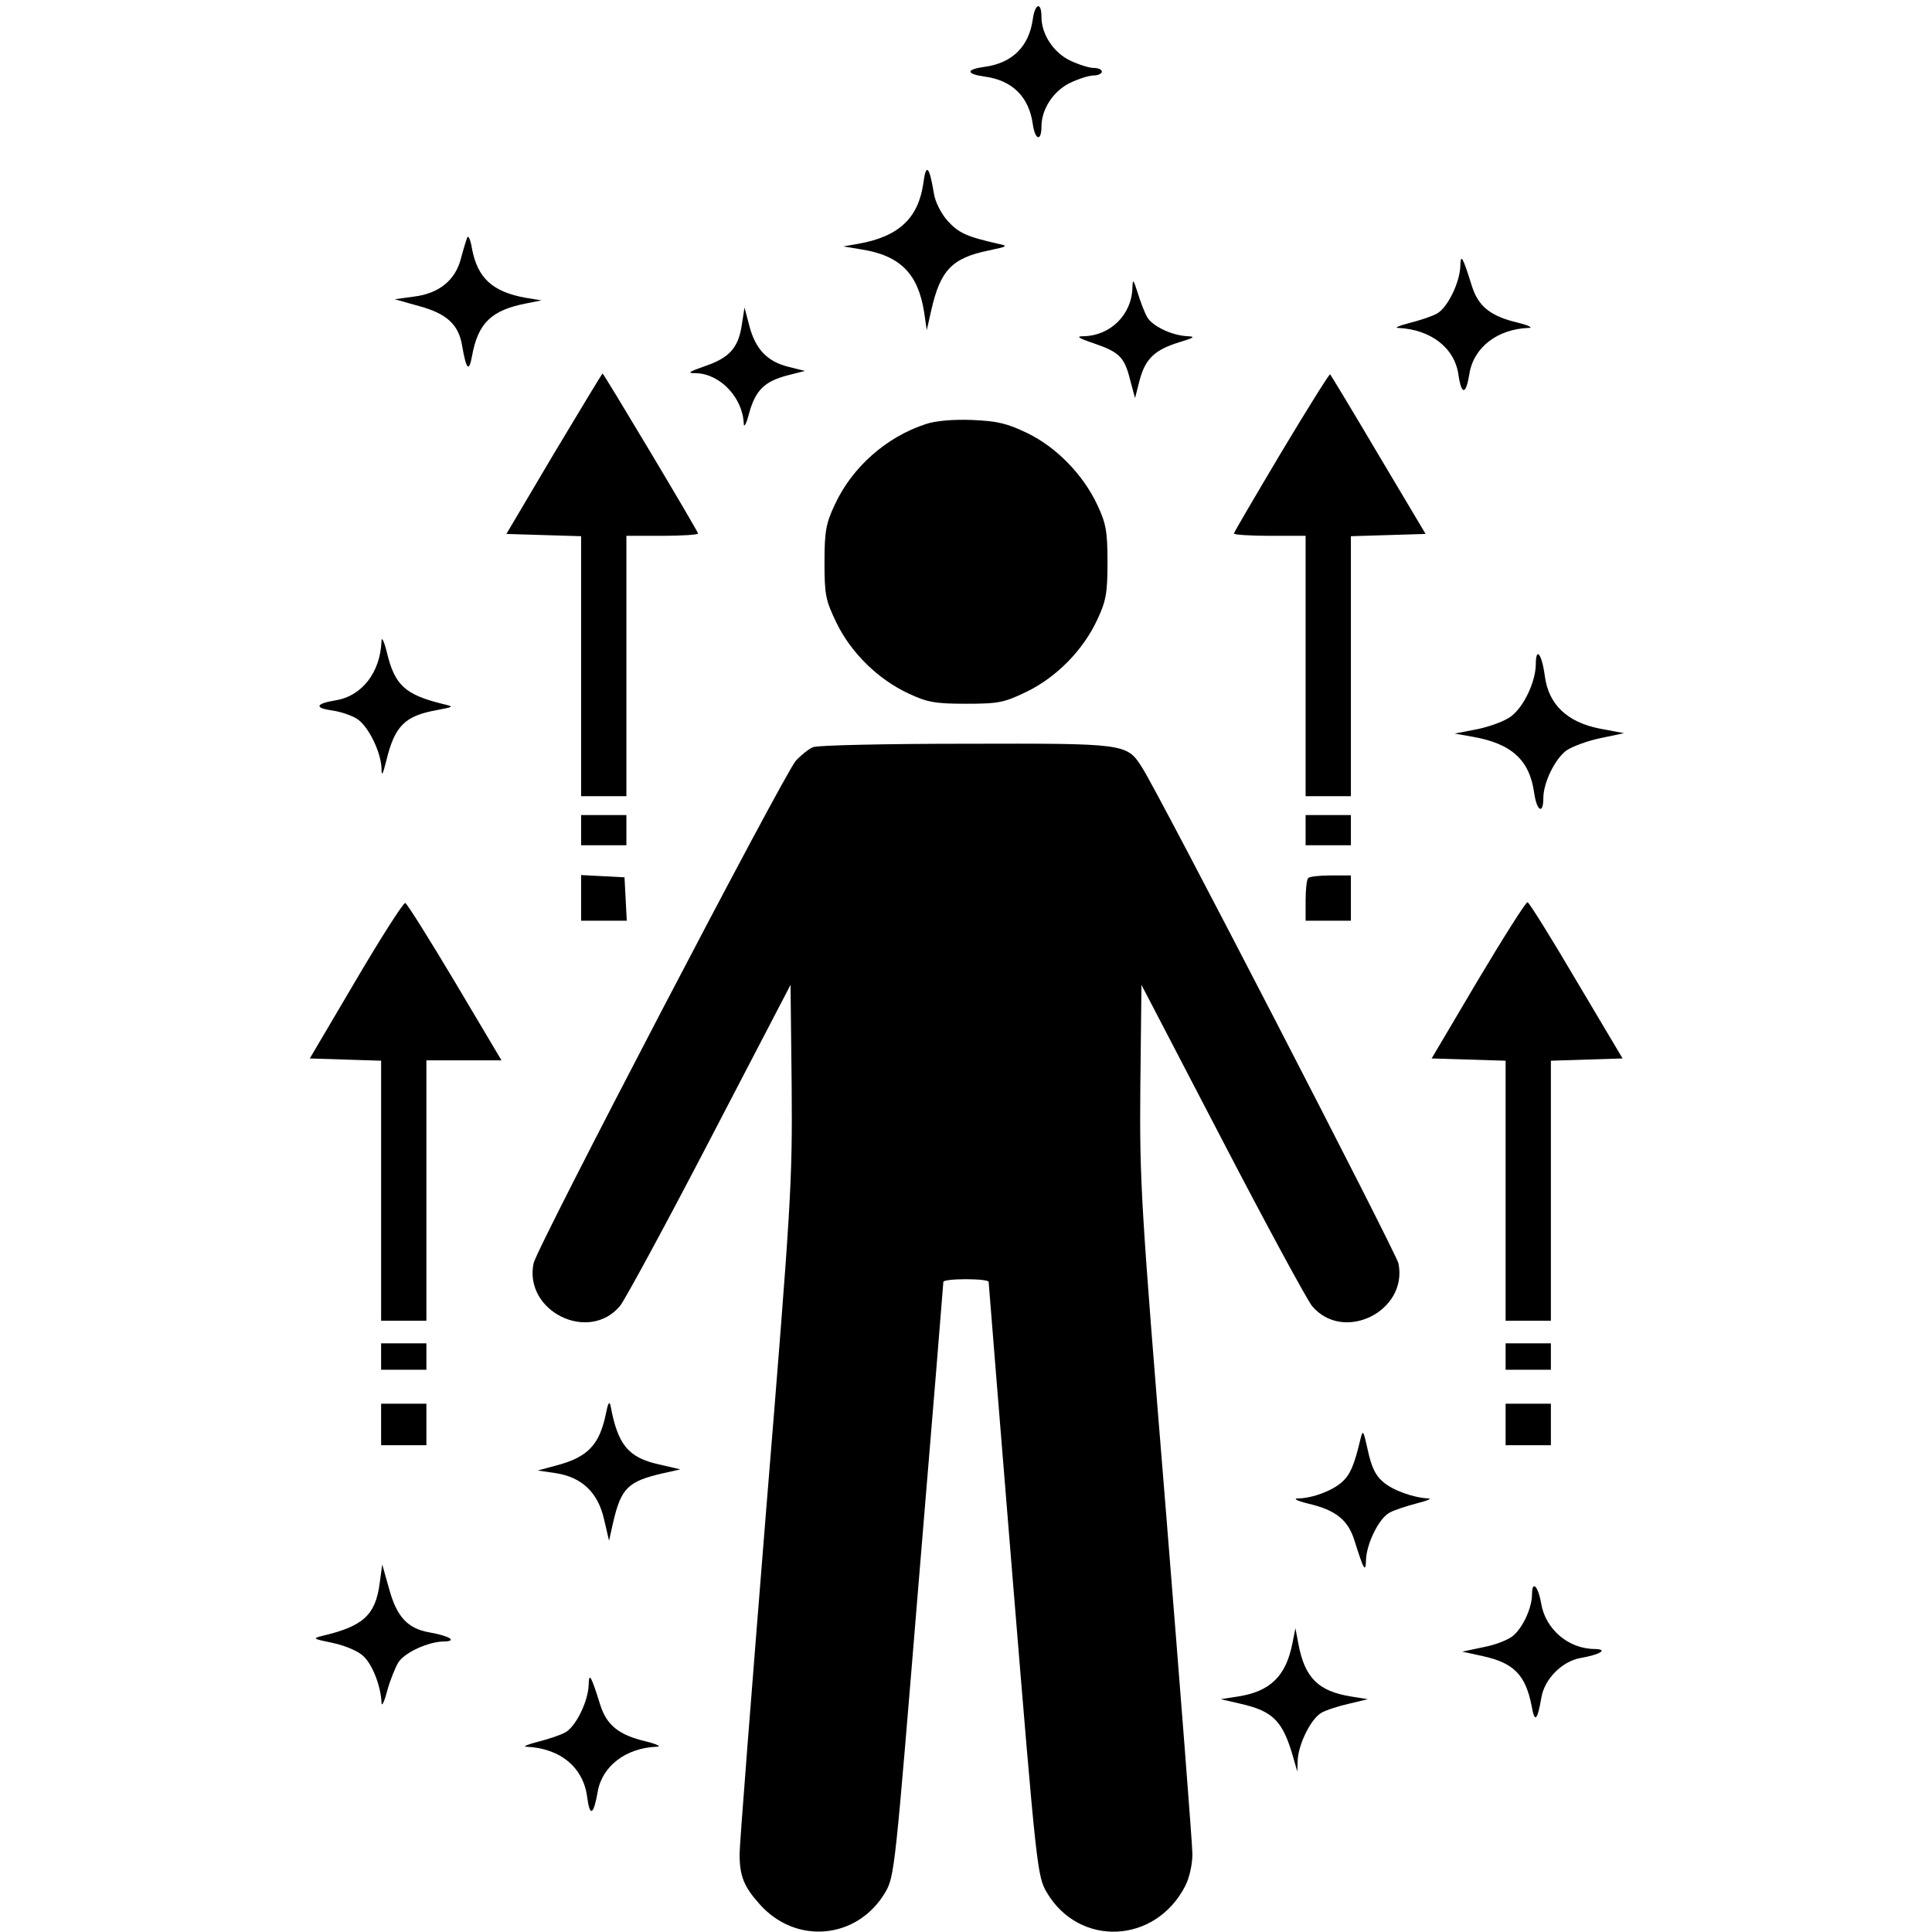
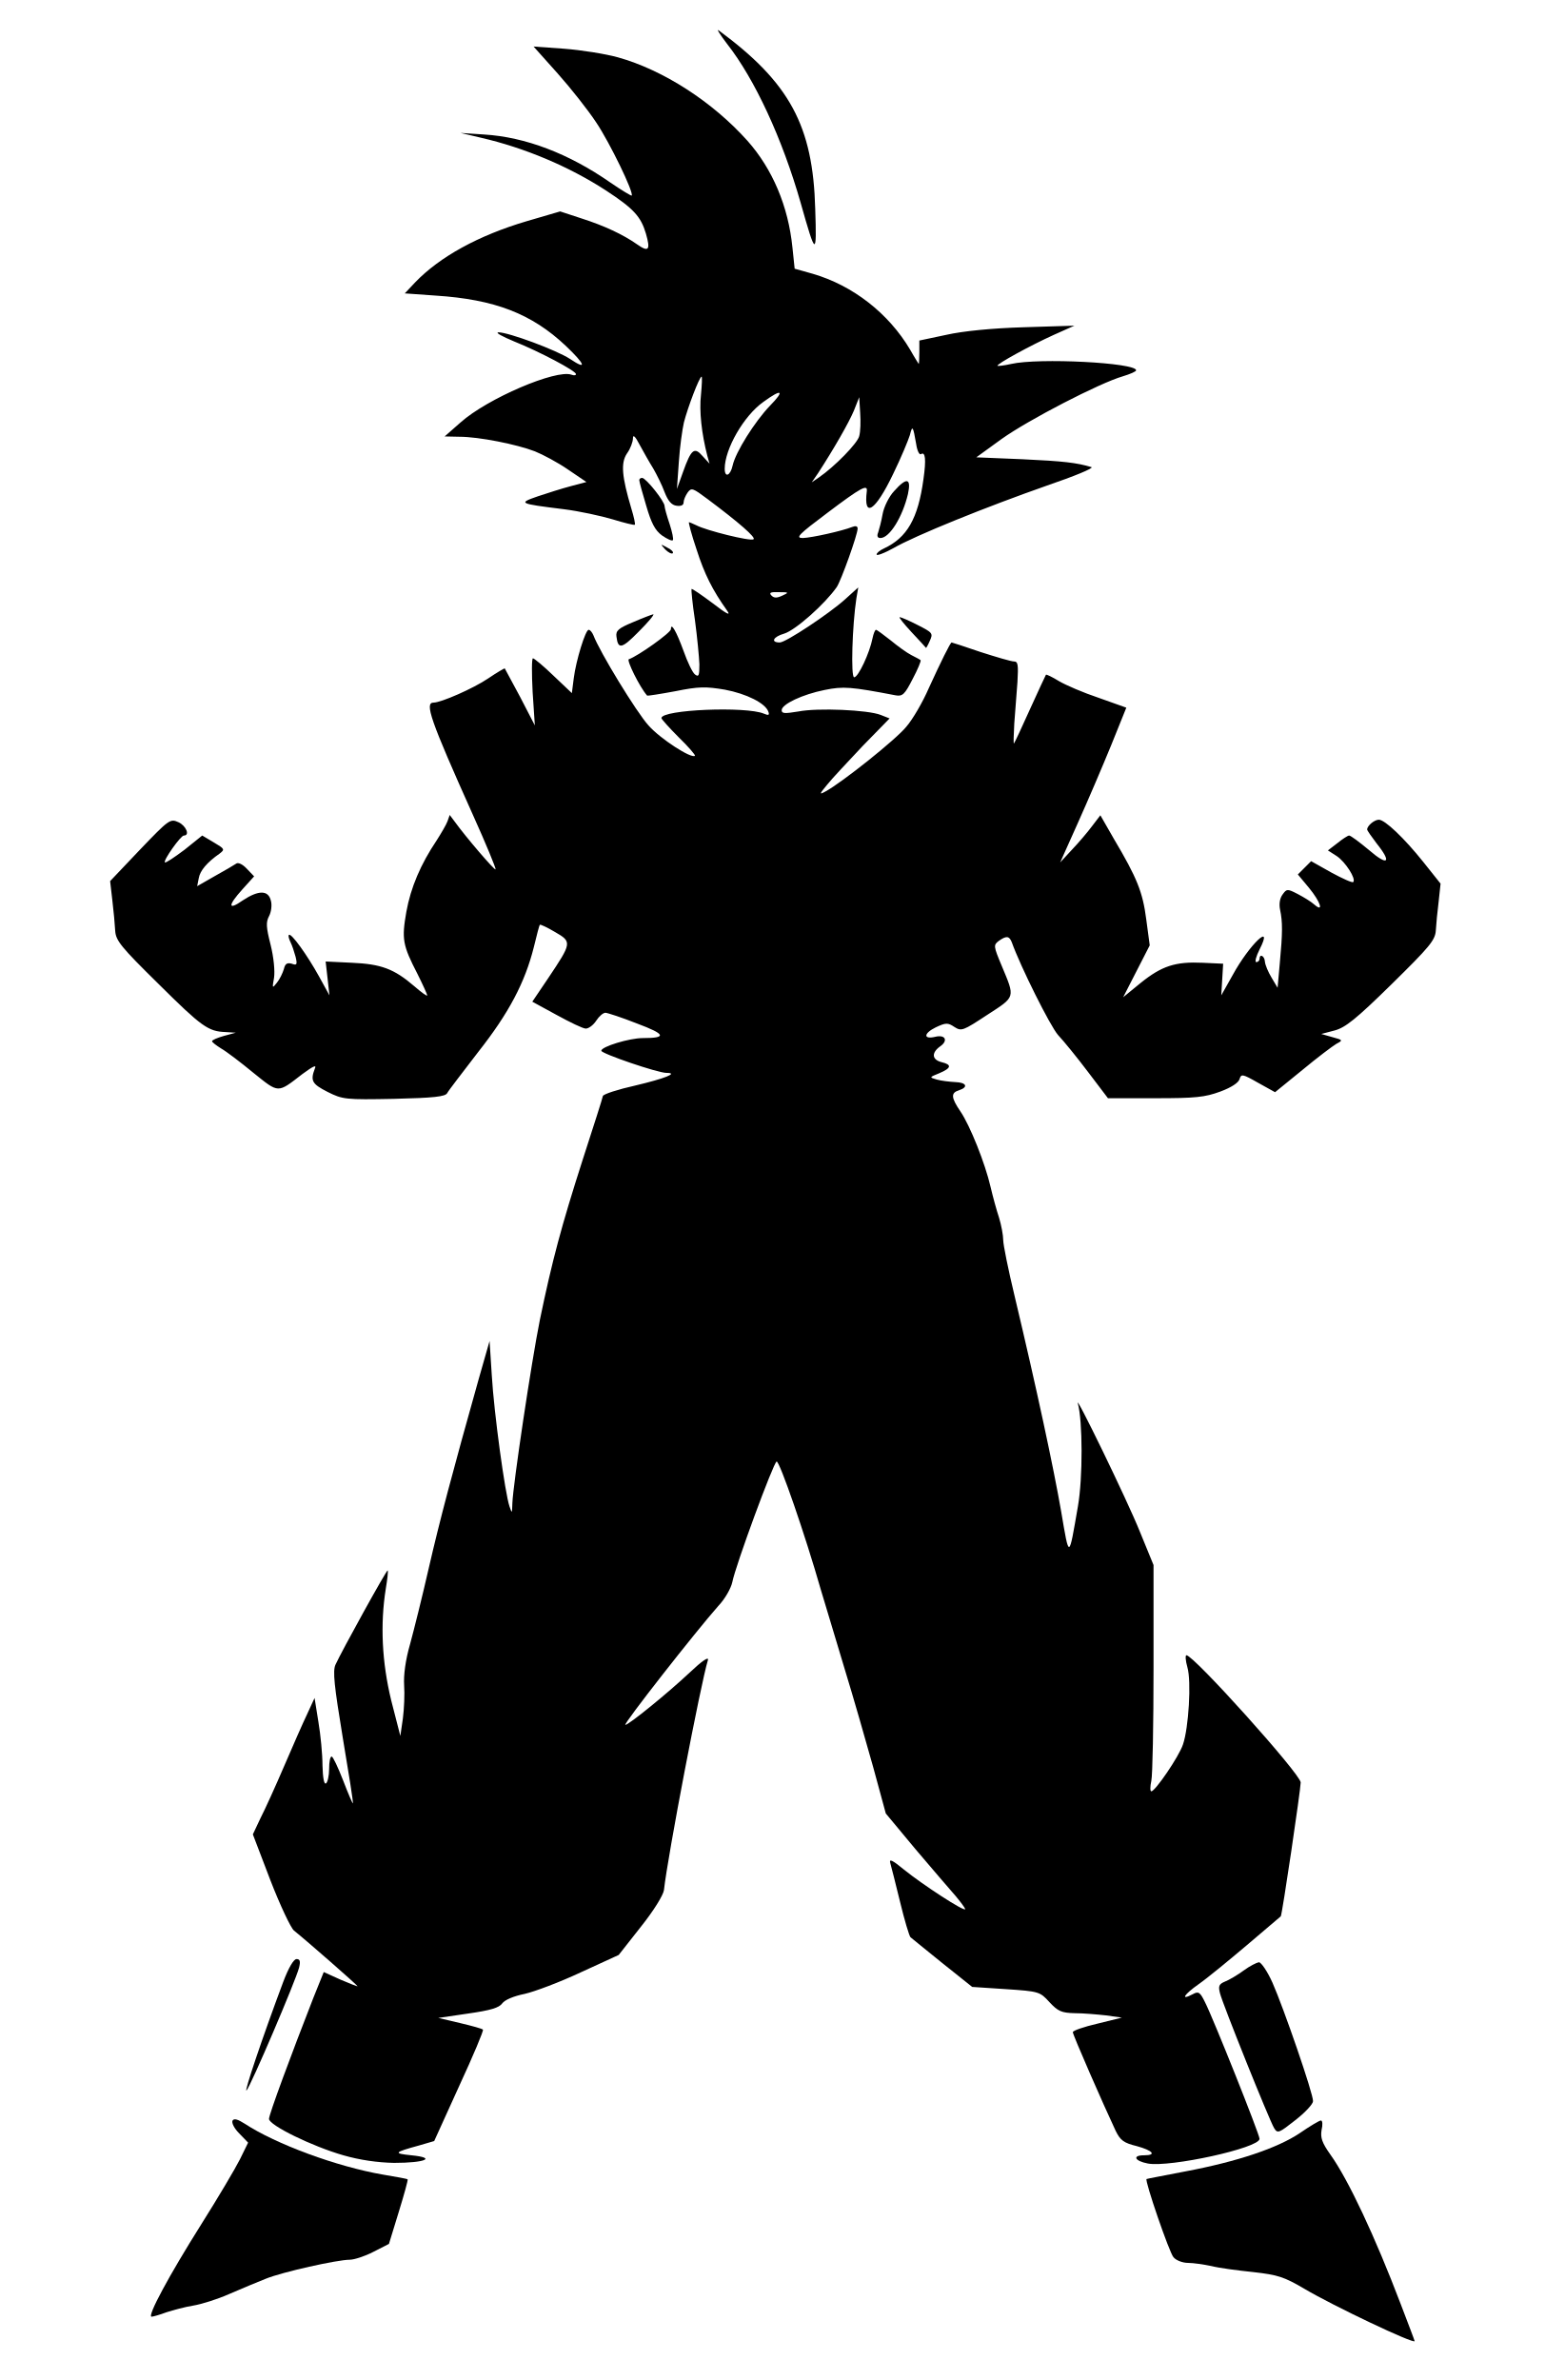
- <svg xmlns="http://www.w3.org/2000/svg" version="1.0" width="512pt" height="512pt" viewBox="0 0 512 512" preserveAspectRatio="xMidYMid meet">
-   <g transform="translate(0,512) scale(0.1,-0.1)" fill="#000000" stroke="none">
-     <path d="M2737 5069 c-10 -72 -54 -116 -127 -126 -51 -7 -51 -19 0 -26 73 -10 117 -54 127 -126 6 -43 23 -47 23 -6 0 46 32 94 75 115 23 11 51 20 63 20 12 0 22 5 22 10 0 6 -10 10 -22 10 -12 0 -40 9 -63 20 -43 21 -75 69 -75 115 0 41 -17 37 -23 -6z" />
-     <path d="M2447 4635 c-13 -93 -65 -142 -172 -161 l-40 -7 48 -8 c102 -16 150 -64 166 -166 l7 -48 12 53 c24 106 55 138 151 158 52 11 54 12 26 18 -84 19 -105 29 -134 61 -17 19 -33 51 -36 72 -12 73 -21 82 -28 28z" />
-     <path d="M1238 4490 c-3 -8 -11 -34 -17 -57 -15 -56 -58 -91 -124 -99 l-51 -7 64 -18 c74 -20 106 -49 115 -107 11 -63 18 -69 26 -25 16 87 51 121 144 139 l40 8 -43 7 c-87 16 -126 52 -141 129 -4 25 -10 38 -13 30z" />
-     <path d="M3870 4415 c-1 -43 -34 -111 -62 -126 -12 -7 -45 -18 -73 -25 -27 -7 -41 -13 -30 -13 87 -4 150 -53 160 -124 8 -55 20 -54 29 2 11 70 74 119 157 122 13 0 0 7 -29 14 -72 17 -104 43 -121 96 -25 80 -30 88 -31 54z" />
-     <path d="M3001 4357 c-2 -71 -58 -126 -128 -128 -22 0 -18 -4 26 -19 67 -23 81 -36 96 -97 l13 -48 12 47 c15 57 40 81 105 101 40 12 44 15 22 16 -42 2 -94 27 -107 51 -7 12 -18 41 -25 64 -12 37 -13 38 -14 13z" />
-     <path d="M1966 4260 c-9 -62 -33 -88 -97 -110 -46 -16 -49 -19 -24 -19 64 -2 123 -65 126 -133 0 -13 7 -2 14 26 17 62 41 85 101 101 l47 12 -44 11 c-56 14 -87 47 -103 108 l-13 49 -7 -45z" />
-     <path d="M1468 3918 l-126 -213 99 -3 99 -3 0 -344 0 -345 60 0 60 0 0 345 0 345 95 0 c52 0 95 3 95 6 0 6 -250 424 -253 424 -2 0 -59 -96 -129 -212z" />
-     <path d="M3396 3922 c-69 -116 -126 -213 -126 -216 0 -3 43 -6 95 -6 l95 0 0 -345 0 -345 60 0 60 0 0 345 0 344 99 3 99 3 -125 210 c-68 115 -126 211 -128 213 -2 2 -60 -91 -129 -206z" />
-     <path d="M2453 3996 c-104 -34 -195 -114 -241 -214 -23 -49 -27 -70 -27 -152 0 -87 3 -101 32 -161 39 -80 111 -150 191 -187 49 -23 70 -27 152 -27 87 0 101 3 161 32 80 39 150 111 187 191 23 49 27 70 27 152 0 82 -4 103 -27 152 -37 79 -107 152 -185 190 -54 26 -79 32 -146 35 -51 2 -98 -2 -124 -11z" />
-     <path d="M1011 3421 c-3 -83 -52 -146 -122 -157 -53 -9 -57 -20 -8 -27 22 -3 51 -13 65 -22 30 -19 63 -87 65 -130 0 -24 3 -20 13 20 22 91 49 118 133 133 46 9 47 9 18 16 -102 25 -129 50 -150 138 -7 29 -14 42 -14 29z" />
-     <path d="M4070 3358 c-1 -45 -31 -110 -65 -136 -15 -12 -55 -27 -88 -34 l-62 -12 45 -8 c106 -18 154 -62 166 -151 7 -47 24 -56 24 -12 0 41 31 104 61 126 16 11 57 26 91 33 l62 13 -64 12 c-87 17 -136 64 -146 139 -8 60 -24 80 -24 30z" />
-     <path d="M2155 3140 c-11 -4 -32 -21 -46 -36 -31 -35 -687 -1291 -695 -1332 -26 -127 146 -212 229 -113 13 16 120 213 238 440 l214 411 3 -268 c2 -257 -1 -307 -68 -1129 -38 -473 -70 -880 -70 -906 0 -58 11 -86 52 -132 96 -110 260 -95 334 30 25 43 26 60 89 827 36 431 65 786 65 791 0 4 27 7 60 7 33 0 60 -3 60 -7 0 -5 29 -360 64 -791 63 -768 65 -784 90 -827 86 -146 288 -137 367 17 11 21 19 58 19 84 0 26 -32 434 -70 907 -67 822 -70 871 -68 1128 l3 269 214 -411 c118 -227 225 -424 238 -440 83 -99 255 -14 229 113 -6 28 -636 1248 -680 1315 -40 63 -44 63 -468 62 -210 0 -392 -4 -403 -9z" />
-     <path d="M1540 2920 l0 -40 60 0 60 0 0 40 0 40 -60 0 -60 0 0 -40z" />
-     <path d="M3460 2920 l0 -40 60 0 60 0 0 40 0 40 -60 0 -60 0 0 -40z" />
-     <path d="M1540 2740 l0 -60 60 0 61 0 -3 58 -3 57 -57 3 -58 3 0 -61z" />
-     <path d="M3467 2793 c-4 -3 -7 -30 -7 -60 l0 -53 60 0 60 0 0 60 0 60 -53 0 c-30 0 -57 -3 -60 -7z" />
-     <path d="M943 2522 l-122 -207 94 -3 95 -3 0 -344 0 -345 60 0 60 0 0 345 0 345 99 0 100 0 -123 207 c-68 114 -127 208 -132 210 -5 1 -64 -91 -131 -205z" />
-     <path d="M3917 2523 l-123 -208 98 -3 98 -3 0 -344 0 -345 60 0 60 0 0 345 0 344 95 3 95 3 -123 207 c-67 114 -125 207 -129 207 -4 1 -63 -92 -131 -206z" />
-     <path d="M1010 1525 l0 -35 60 0 60 0 0 35 0 35 -60 0 -60 0 0 -35z" />
-     <path d="M3990 1525 l0 -35 60 0 60 0 0 35 0 35 -60 0 -60 0 0 -35z" />
-     <path d="M1606 1375 c-17 -84 -48 -117 -133 -139 l-48 -13 48 -7 c70 -11 112 -52 128 -123 l13 -56 11 49 c21 90 39 108 129 129 l49 11 -56 13 c-82 18 -110 52 -129 156 -3 13 -7 6 -12 -20z" />
-     <path d="M1010 1345 l0 -55 60 0 60 0 0 55 0 55 -60 0 -60 0 0 -55z" />
-     <path d="M3990 1345 l0 -55 60 0 60 0 0 55 0 55 -60 0 -60 0 0 -55z" />
-     <path d="M3605 1305 c-16 -68 -27 -93 -48 -112 -25 -23 -77 -43 -116 -44 -16 0 -5 -6 27 -14 72 -17 104 -43 121 -96 25 -80 30 -88 31 -54 1 43 34 111 62 126 12 7 46 18 73 25 28 7 41 13 30 13 -40 2 -96 22 -121 45 -19 16 -30 40 -39 82 -12 54 -13 57 -20 29z" />
-     <path d="M1006 923 c-11 -83 -44 -113 -151 -138 -28 -7 -26 -8 27 -19 33 -7 68 -22 81 -35 24 -22 46 -79 48 -122 0 -14 7 -1 15 30 8 29 22 63 30 76 17 26 80 55 122 55 35 1 12 15 -40 24 -58 10 -87 42 -107 116 l-18 64 -7 -51z" />
-     <path d="M4060 895 c0 -35 -23 -86 -49 -109 -12 -11 -47 -25 -79 -31 l-57 -12 55 -12 c82 -18 113 -50 129 -132 8 -46 15 -40 26 23 8 48 54 95 103 104 52 9 75 23 39 24 -71 0 -132 53 -143 122 -8 45 -24 61 -24 23z" />
-     <path d="M3425 765 c-17 -87 -59 -128 -145 -141 l-45 -7 52 -12 c88 -20 113 -46 141 -145 l10 -35 1 30 c2 44 36 111 63 126 12 7 46 18 73 24 l50 12 -44 7 c-87 14 -123 49 -140 139 l-8 42 -8 -40z" />
-     <path d="M1560 655 c-1 -43 -34 -111 -62 -126 -12 -7 -45 -18 -73 -25 -27 -7 -41 -13 -30 -13 90 -4 151 -55 161 -133 7 -54 17 -49 28 14 12 68 75 116 157 119 13 0 0 7 -29 14 -72 17 -104 43 -121 96 -25 80 -30 88 -31 54z" />
+ <svg xmlns="http://www.w3.org/2000/svg" version="1.0" width="488pt" height="752pt" viewBox="0 0 488 752" preserveAspectRatio="xMidYMid meet">
+   <g transform="translate(0,752) scale(0.1,-0.1)" fill="#000000" stroke="none">
+     <path d="M2297 7382 c88 -112 175 -300 233 -503 48 -170 51 -171 46 -19 -7 263 -81 399 -305 564 -8 6 4 -13 26 -42z" />
+     <path d="M1762 7288 c42 -47 97 -117 122 -155 43 -64 120 -223 112 -231 -2 -1 -32 17 -67 41 -132 92 -269 144 -399 152 l-75 5 64 -15 c139 -32 279 -91 396 -167 87 -57 110 -82 126 -136 15 -52 9 -60 -28 -34 -44 31 -104 59 -176 82 l-67 22 -106 -31 c-152 -45 -274 -112 -352 -193 l-33 -35 98 -7 c186 -12 303 -57 411 -159 62 -59 68 -78 13 -41 -43 28 -194 84 -226 84 -11 -1 12 -13 50 -29 80 -32 195 -93 195 -103 0 -4 -6 -5 -14 -2 -48 18 -266 -75 -351 -151 l-50 -44 47 -1 c61 0 181 -24 238 -46 25 -10 72 -35 104 -57 l59 -40 -49 -13 c-27 -7 -74 -22 -104 -32 -63 -22 -63 -23 82 -41 48 -6 117 -21 154 -32 36 -11 68 -19 70 -17 2 2 -3 25 -11 51 -30 101 -34 144 -14 174 11 15 19 37 19 48 0 13 7 7 21 -20 12 -22 31 -56 43 -75 11 -19 28 -53 36 -75 11 -28 22 -41 38 -43 14 -2 22 2 22 10 0 8 6 22 13 32 12 16 16 14 63 -21 99 -74 154 -122 145 -127 -10 -7 -150 28 -180 44 -11 5 -22 10 -24 10 -2 0 8 -39 24 -86 25 -78 50 -128 97 -194 12 -17 -2 -10 -46 24 -35 26 -65 47 -67 45 -1 -2 3 -47 11 -99 7 -52 13 -115 14 -139 0 -36 -2 -41 -14 -32 -8 6 -24 40 -36 74 -23 63 -40 92 -40 69 0 -11 -104 -85 -133 -95 -8 -2 34 -88 58 -115 1 -1 41 5 89 14 74 15 96 15 156 5 69 -13 129 -43 138 -70 4 -11 0 -12 -14 -6 -56 24 -324 13 -324 -14 0 -3 25 -31 55 -61 30 -29 53 -56 51 -58 -11 -10 -109 53 -147 96 -38 42 -154 232 -174 285 -4 9 -10 17 -15 17 -10 0 -40 -97 -47 -153 l-6 -47 -58 55 c-31 30 -61 55 -65 55 -4 0 -4 -48 -1 -106 l7 -106 -46 89 c-26 48 -48 89 -49 91 -1 1 -25 -13 -53 -32 -46 -31 -148 -76 -172 -76 -29 0 -11 -53 124 -354 42 -93 74 -171 72 -173 -3 -4 -94 102 -130 152 l-15 20 -7 -20 c-4 -11 -20 -38 -34 -60 -51 -76 -82 -149 -96 -226 -15 -86 -12 -105 35 -196 17 -34 31 -65 31 -68 0 -4 -18 9 -41 29 -64 55 -105 70 -197 74 l-83 4 6 -53 6 -54 -33 60 c-37 67 -88 138 -95 131 -3 -2 0 -13 5 -23 5 -10 12 -31 16 -46 6 -25 4 -28 -12 -22 -15 4 -21 0 -25 -17 -4 -13 -13 -32 -22 -43 -15 -19 -15 -18 -9 16 3 21 -1 64 -11 104 -14 55 -15 71 -5 90 7 13 10 35 6 49 -8 34 -39 34 -89 1 -47 -33 -48 -17 -1 35 l37 41 -23 24 c-14 15 -28 21 -34 16 -6 -4 -36 -22 -67 -39 l-56 -32 5 25 c4 24 26 50 66 78 17 13 16 15 -18 35 l-37 22 -56 -45 c-32 -24 -59 -42 -62 -40 -6 6 50 85 60 85 20 0 7 31 -17 42 -26 12 -30 9 -122 -87 l-94 -99 7 -61 c4 -33 8 -76 9 -96 2 -31 18 -51 137 -168 137 -136 157 -150 212 -152 l32 -2 -37 -10 c-21 -6 -38 -13 -38 -17 0 -3 13 -13 29 -23 16 -9 62 -44 102 -77 81 -65 75 -65 154 -4 34 25 46 31 40 18 -15 -39 -9 -49 40 -74 48 -24 56 -25 210 -22 126 3 162 7 168 18 4 8 49 66 98 130 97 123 148 220 176 332 9 37 17 69 19 70 1 2 23 -8 48 -23 54 -31 53 -34 -22 -146 l-50 -74 77 -42 c42 -23 83 -43 92 -43 9 0 24 11 33 25 9 14 22 25 29 25 6 0 52 -15 100 -34 91 -34 95 -46 18 -46 -42 0 -131 -27 -131 -40 0 -9 178 -70 206 -70 40 0 -6 -18 -99 -40 -54 -12 -100 -27 -102 -33 -1 -7 -30 -97 -64 -202 -67 -209 -96 -317 -135 -505 -27 -134 -85 -522 -87 -580 -1 -33 -1 -33 -9 -10 -14 40 -49 295 -56 414 l-7 109 -34 -119 c-83 -295 -124 -450 -158 -598 -20 -88 -47 -196 -59 -240 -15 -52 -21 -99 -19 -131 2 -27 0 -75 -4 -105 l-8 -55 -29 113 c-29 120 -35 239 -17 352 5 30 8 56 6 58 -3 3 -145 -254 -165 -298 -9 -20 -4 -66 23 -230 19 -113 34 -206 32 -208 -1 -1 -15 31 -31 73 -16 41 -32 75 -36 75 -5 0 -8 -18 -8 -39 0 -22 -5 -43 -10 -46 -6 -4 -10 18 -11 57 0 35 -6 97 -13 138 l-12 75 -23 -50 c-13 -27 -46 -102 -73 -165 -27 -63 -61 -138 -75 -165 l-24 -51 55 -144 c31 -80 65 -152 75 -160 40 -32 201 -173 201 -176 0 -1 -24 8 -54 21 l-53 24 -33 -82 c-70 -179 -140 -368 -140 -382 0 -20 137 -87 235 -115 52 -15 108 -23 160 -24 99 0 136 16 55 24 -58 6 -56 9 24 31 l48 14 79 174 c44 95 78 176 75 178 -2 3 -35 12 -73 21 l-68 16 95 14 c70 10 97 18 107 32 8 11 36 23 71 30 31 7 111 37 177 68 l120 55 70 89 c40 50 71 100 73 116 12 109 116 652 139 727 3 12 -19 -3 -58 -40 -67 -63 -192 -165 -203 -165 -9 0 223 296 294 376 21 22 40 56 44 75 10 52 130 378 140 381 9 3 90 -231 140 -406 13 -44 47 -155 74 -246 28 -91 68 -231 91 -313 l40 -147 94 -113 c52 -61 109 -128 126 -147 16 -19 30 -38 31 -42 0 -11 -136 78 -194 125 -35 29 -47 35 -43 21 3 -10 17 -66 31 -123 14 -58 29 -108 33 -112 5 -4 50 -41 101 -82 l94 -75 106 -7 c105 -7 108 -8 138 -41 27 -29 38 -34 80 -35 27 0 72 -4 99 -7 l50 -7 -77 -19 c-43 -10 -78 -22 -78 -27 0 -9 97 -230 135 -311 15 -31 26 -39 67 -49 51 -14 64 -29 23 -29 -38 0 -30 -18 12 -26 69 -13 353 49 353 78 0 14 -146 380 -172 431 -16 33 -21 36 -39 26 -40 -21 -29 -2 19 32 26 18 94 74 152 123 58 49 106 90 107 91 4 2 63 401 63 423 0 26 -338 402 -361 402 -4 0 -3 -17 3 -38 13 -44 4 -192 -14 -244 -13 -39 -88 -148 -100 -148 -4 0 -4 15 0 33 4 17 7 178 7 357 l0 325 -43 105 c-40 100 -209 447 -196 405 15 -54 16 -234 0 -325 -29 -168 -27 -168 -53 -15 -24 138 -77 386 -147 680 -20 83 -36 162 -36 177 0 15 -6 47 -13 70 -8 24 -20 68 -27 98 -17 74 -65 194 -95 238 -30 44 -31 59 -5 67 31 10 24 25 -12 26 -18 1 -44 4 -58 8 -24 7 -24 7 8 20 38 16 41 27 7 35 -31 8 -32 30 -4 50 26 18 16 38 -16 30 -38 -9 -37 11 2 30 32 15 38 15 59 1 22 -14 27 -12 103 38 91 59 89 53 46 156 -26 62 -26 65 -9 78 24 17 33 16 41 -4 28 -78 121 -264 146 -293 18 -19 61 -72 95 -117 l63 -83 149 0 c128 0 157 3 206 21 35 13 58 28 61 40 5 16 9 16 58 -12 l54 -30 86 70 c47 39 96 76 108 83 21 11 21 12 -13 21 l-35 10 42 11 c34 9 68 36 180 146 120 118 138 139 140 170 1 19 5 60 9 92 l6 56 -55 69 c-60 75 -121 133 -140 133 -14 0 -37 -19 -37 -31 0 -3 14 -23 30 -44 49 -61 36 -73 -24 -21 -30 25 -58 46 -63 46 -4 0 -21 -11 -37 -24 l-30 -23 28 -18 c27 -18 62 -72 52 -82 -3 -3 -34 11 -69 30 l-64 36 -21 -21 -21 -21 35 -42 c37 -45 48 -80 17 -53 -10 9 -33 23 -52 33 -33 17 -35 17 -48 -1 -9 -12 -12 -30 -8 -49 8 -38 8 -72 -1 -168 l-7 -78 -19 32 c-11 18 -20 40 -21 50 -1 19 -17 27 -17 9 0 -5 -5 -10 -10 -10 -6 0 -1 18 10 40 46 90 -32 16 -85 -81 l-36 -64 3 50 3 50 -65 3 c-86 4 -129 -10 -196 -64 l-55 -45 42 82 42 82 -11 82 c-11 86 -29 131 -102 254 l-43 75 -26 -34 c-14 -19 -43 -53 -64 -75 l-37 -40 56 125 c31 69 78 179 105 245 l48 119 -87 31 c-48 16 -104 40 -126 53 -21 13 -40 22 -41 20 -1 -2 -24 -50 -50 -108 -26 -58 -49 -107 -51 -109 -2 -2 -1 26 1 63 3 36 7 95 10 131 3 54 2 65 -11 65 -9 0 -56 14 -106 30 -49 17 -90 30 -91 30 -4 0 -35 -63 -72 -144 -19 -44 -51 -99 -71 -122 -32 -40 -204 -177 -256 -205 -20 -11 -19 -8 6 22 15 19 66 73 112 122 l85 87 -28 11 c-40 16 -199 23 -260 11 -43 -7 -53 -7 -53 4 0 19 66 50 136 64 59 12 83 10 224 -17 22 -4 29 3 54 52 16 30 27 57 25 59 -2 2 -15 9 -29 16 -14 7 -43 28 -66 47 -23 18 -43 33 -46 33 -3 0 -8 -12 -11 -27 -9 -46 -45 -123 -58 -123 -11 0 -6 164 7 249 l6 35 -42 -38 c-50 -45 -187 -136 -206 -136 -30 0 -21 18 14 28 36 11 129 94 166 147 14 21 66 166 66 185 0 8 -7 9 -17 5 -33 -13 -128 -34 -156 -35 -25 0 -14 11 78 80 106 80 127 91 124 68 -11 -88 27 -63 83 54 25 51 48 107 53 123 8 32 10 30 20 -28 3 -21 10 -35 15 -32 14 9 17 -16 8 -79 -17 -125 -52 -185 -125 -219 -13 -6 -23 -14 -23 -19 0 -5 24 4 53 20 69 40 295 131 486 198 85 29 148 55 140 58 -46 14 -89 19 -219 25 l-145 6 80 58 c84 60 310 177 383 198 23 7 42 15 42 19 0 24 -308 40 -395 20 -22 -5 -41 -7 -43 -6 -5 5 105 65 178 98 l65 29 -160 -5 c-100 -3 -192 -12 -245 -24 l-85 -18 0 -37 c0 -20 -1 -37 -2 -37 0 0 -13 20 -27 45 -68 115 -181 203 -308 240 l-57 16 -7 67 c-13 130 -63 248 -142 337 -110 123 -266 224 -410 264 -40 11 -116 23 -169 27 l-97 7 76 -85z m453 -1015 c-6 -52 2 -123 20 -193 l7 -25 -22 24 c-26 30 -36 22 -62 -51 l-19 -53 6 85 c3 47 11 103 16 125 12 47 49 145 56 145 2 0 1 -26 -2 -57z m218 -35 c-48 -50 -109 -147 -118 -189 -7 -32 -25 -40 -25 -10 0 62 60 167 122 211 59 43 69 37 21 -12z m282 -96 c-5 -22 -77 -96 -128 -131 l-22 -15 20 29 c50 77 97 159 113 197 l17 43 3 -49 c2 -27 1 -60 -3 -74z m-243 -504 c-17 -8 -26 -8 -34 0 -9 9 -4 12 23 11 32 0 33 -1 11 -11z" />
+     <path d="M2020 6003 c0 -5 10 -41 22 -81 16 -55 28 -78 50 -94 16 -11 31 -18 34 -15 3 3 -2 26 -10 51 -9 26 -16 52 -16 57 0 15 -59 89 -71 89 -5 0 -9 -3 -9 -7z" />
+     <path d="M2825 5968 c-16 -17 -32 -50 -36 -72 -4 -23 -11 -49 -14 -58 -5 -12 -2 -18 7 -18 29 0 70 67 87 139 11 51 -4 54 -44 9z" />
+     <path d="M2102 5784 c10 -10 20 -15 24 -12 3 4 -5 12 -18 18 -22 12 -22 12 -6 -6z" />
+     <path d="M2000 5554 c-46 -19 -55 -27 -52 -46 5 -41 17 -38 71 17 30 30 50 54 45 54 -5 -1 -34 -12 -64 -25z" />
+     <path d="M2880 5523 c25 -26 45 -49 46 -50 0 -2 6 8 12 22 11 24 9 26 -38 50 -27 14 -53 25 -57 25 -4 0 13 -21 37 -47z" />
+     <path d="M895 1258 c-67 -179 -125 -352 -116 -343 13 13 156 348 166 388 5 20 3 27 -8 27 -9 0 -25 -27 -42 -72z" />
+     <path d="M3930 1294 c-19 -14 -46 -30 -59 -35 -19 -8 -22 -14 -16 -37 8 -33 155 -399 171 -426 11 -18 15 -16 67 25 31 24 56 51 56 60 1 23 -93 295 -128 374 -16 36 -36 65 -43 65 -7 -1 -29 -12 -48 -26z" />
+     <path d="M735 820 c-4 -7 5 -25 21 -41 l28 -29 -26 -53 c-14 -28 -69 -121 -122 -205 -102 -162 -172 -292 -157 -292 4 0 26 6 47 14 22 7 59 17 84 21 25 4 77 20 115 37 39 17 90 38 115 48 51 21 226 60 265 60 14 0 48 11 75 25 l49 25 31 101 c17 55 30 102 28 103 -2 2 -37 8 -78 15 -145 25 -338 96 -437 161 -22 14 -33 17 -38 10z" />
+     <path d="M4107 780 c-70 -47 -197 -90 -362 -121 -66 -13 -121 -23 -122 -24 -7 -3 72 -233 85 -247 8 -10 29 -18 46 -18 17 0 50 -5 74 -10 23 -6 83 -14 132 -19 79 -9 97 -15 162 -53 91 -54 348 -176 348 -165 0 2 -20 54 -44 117 -81 213 -166 394 -222 472 -27 38 -32 54 -28 78 4 16 3 30 -2 30 -5 0 -35 -18 -67 -40z" />
  </g>
</svg>
